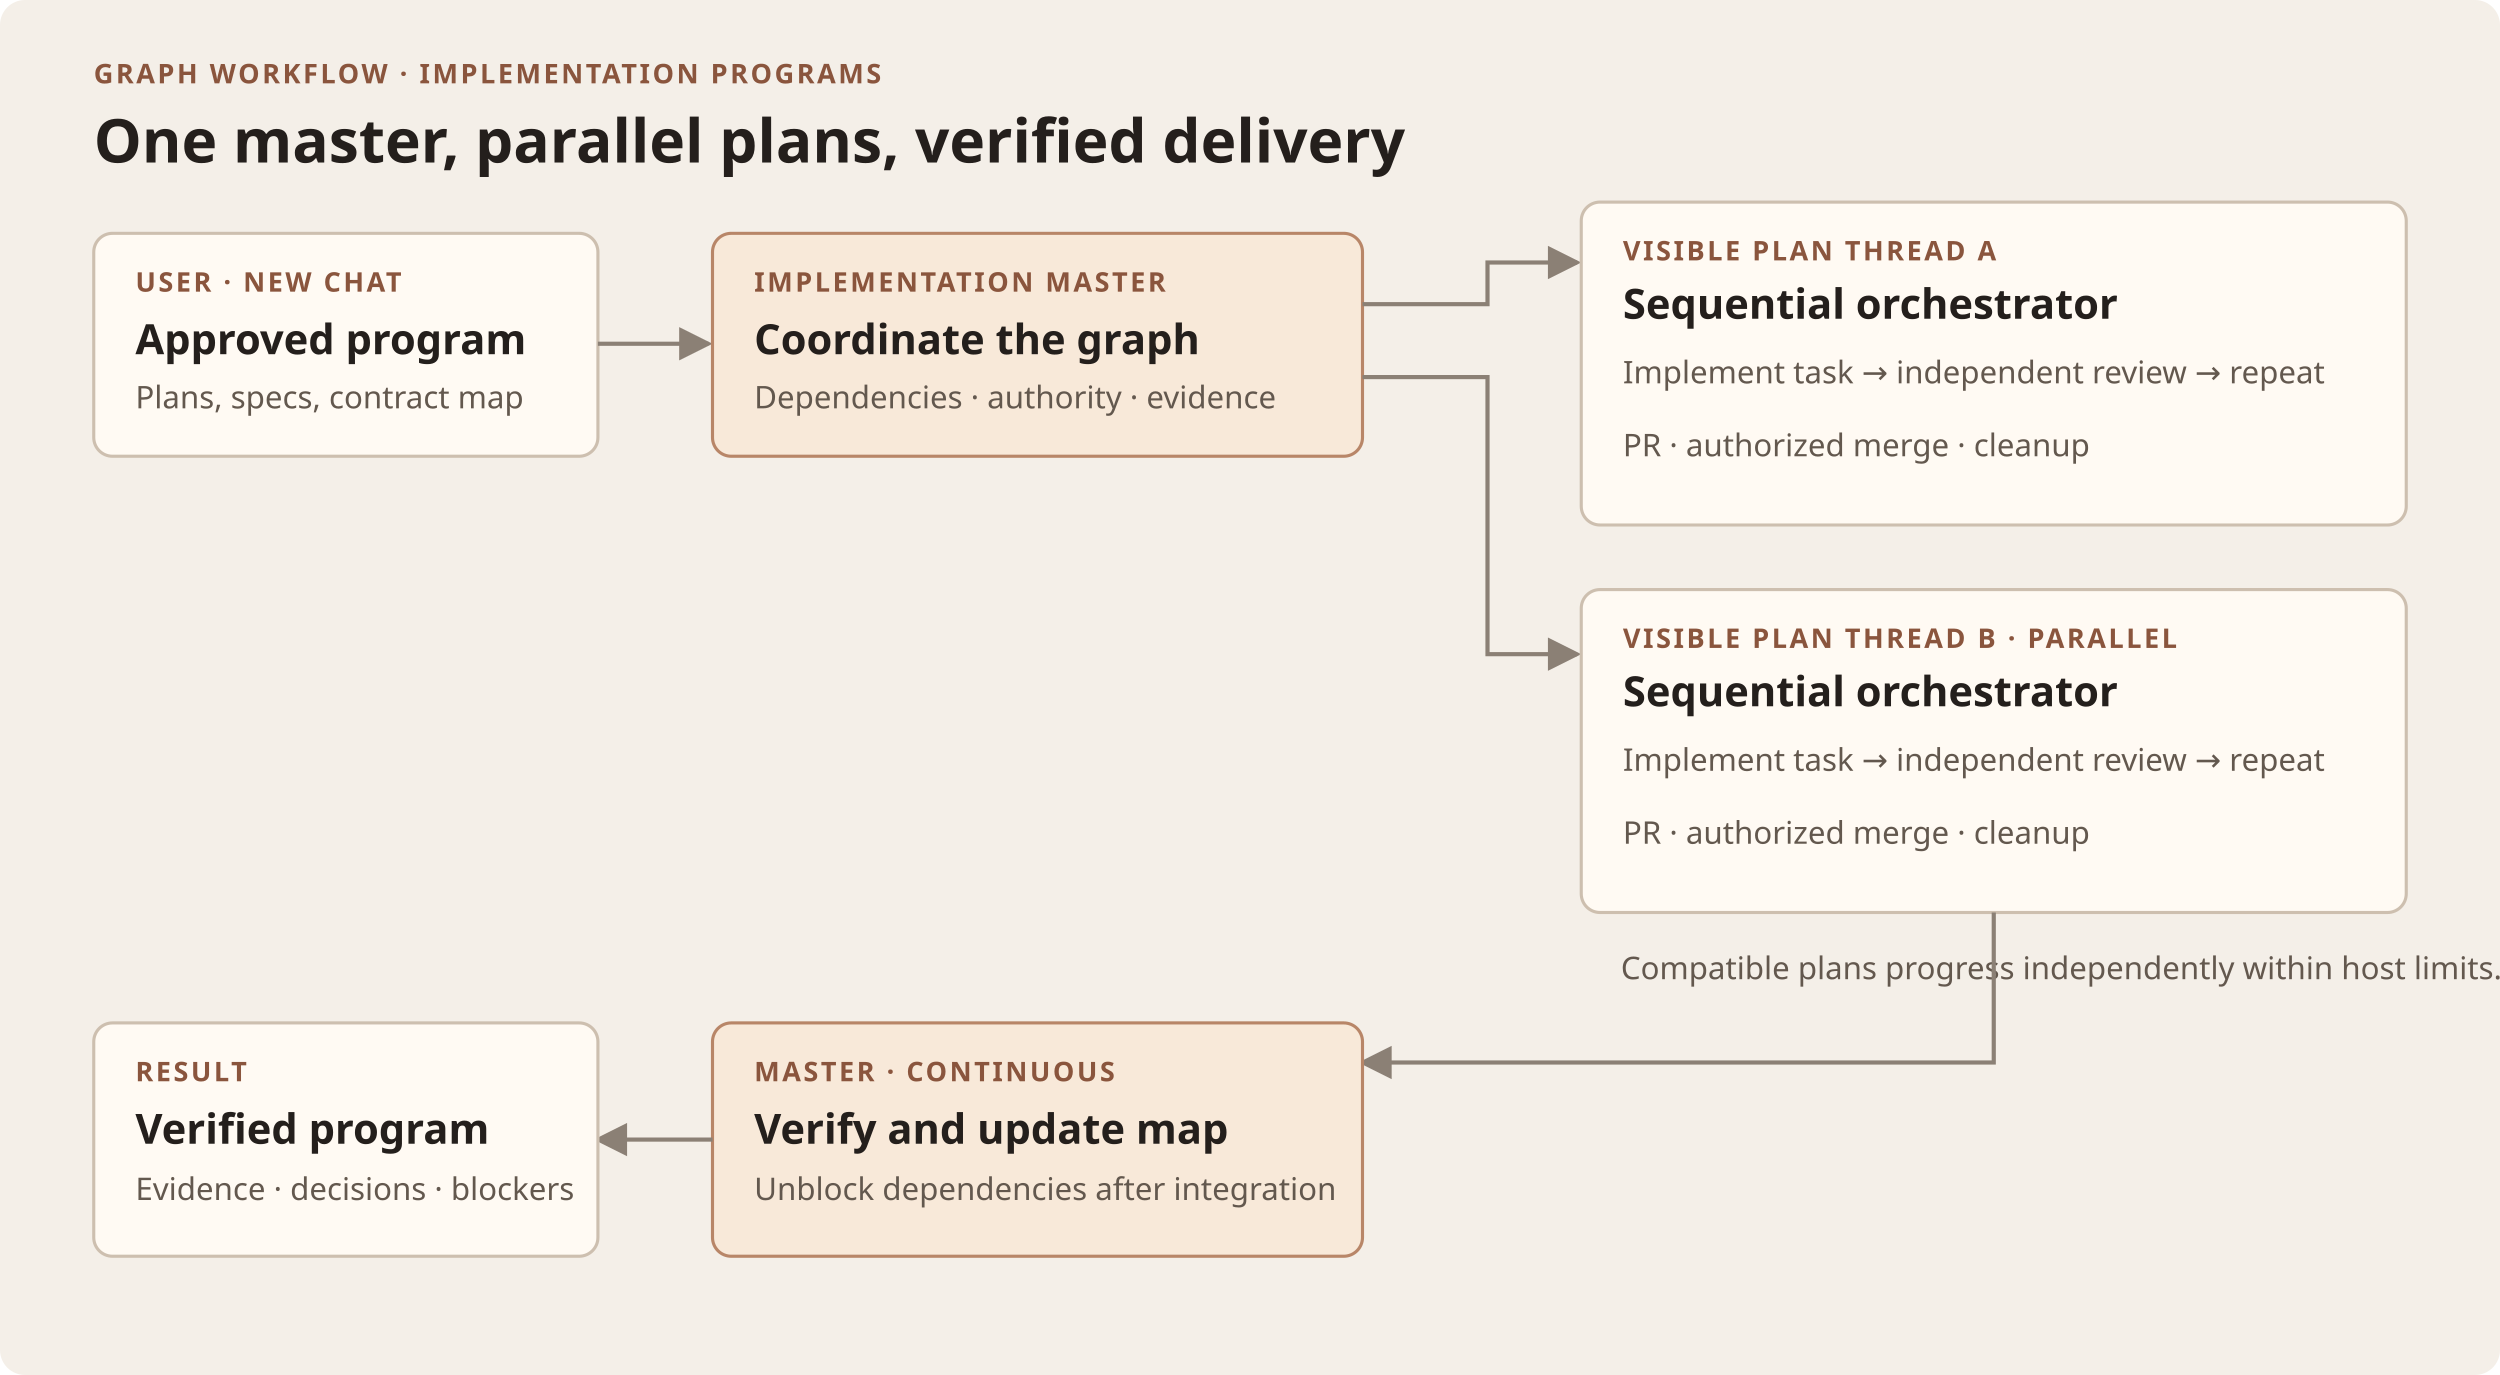
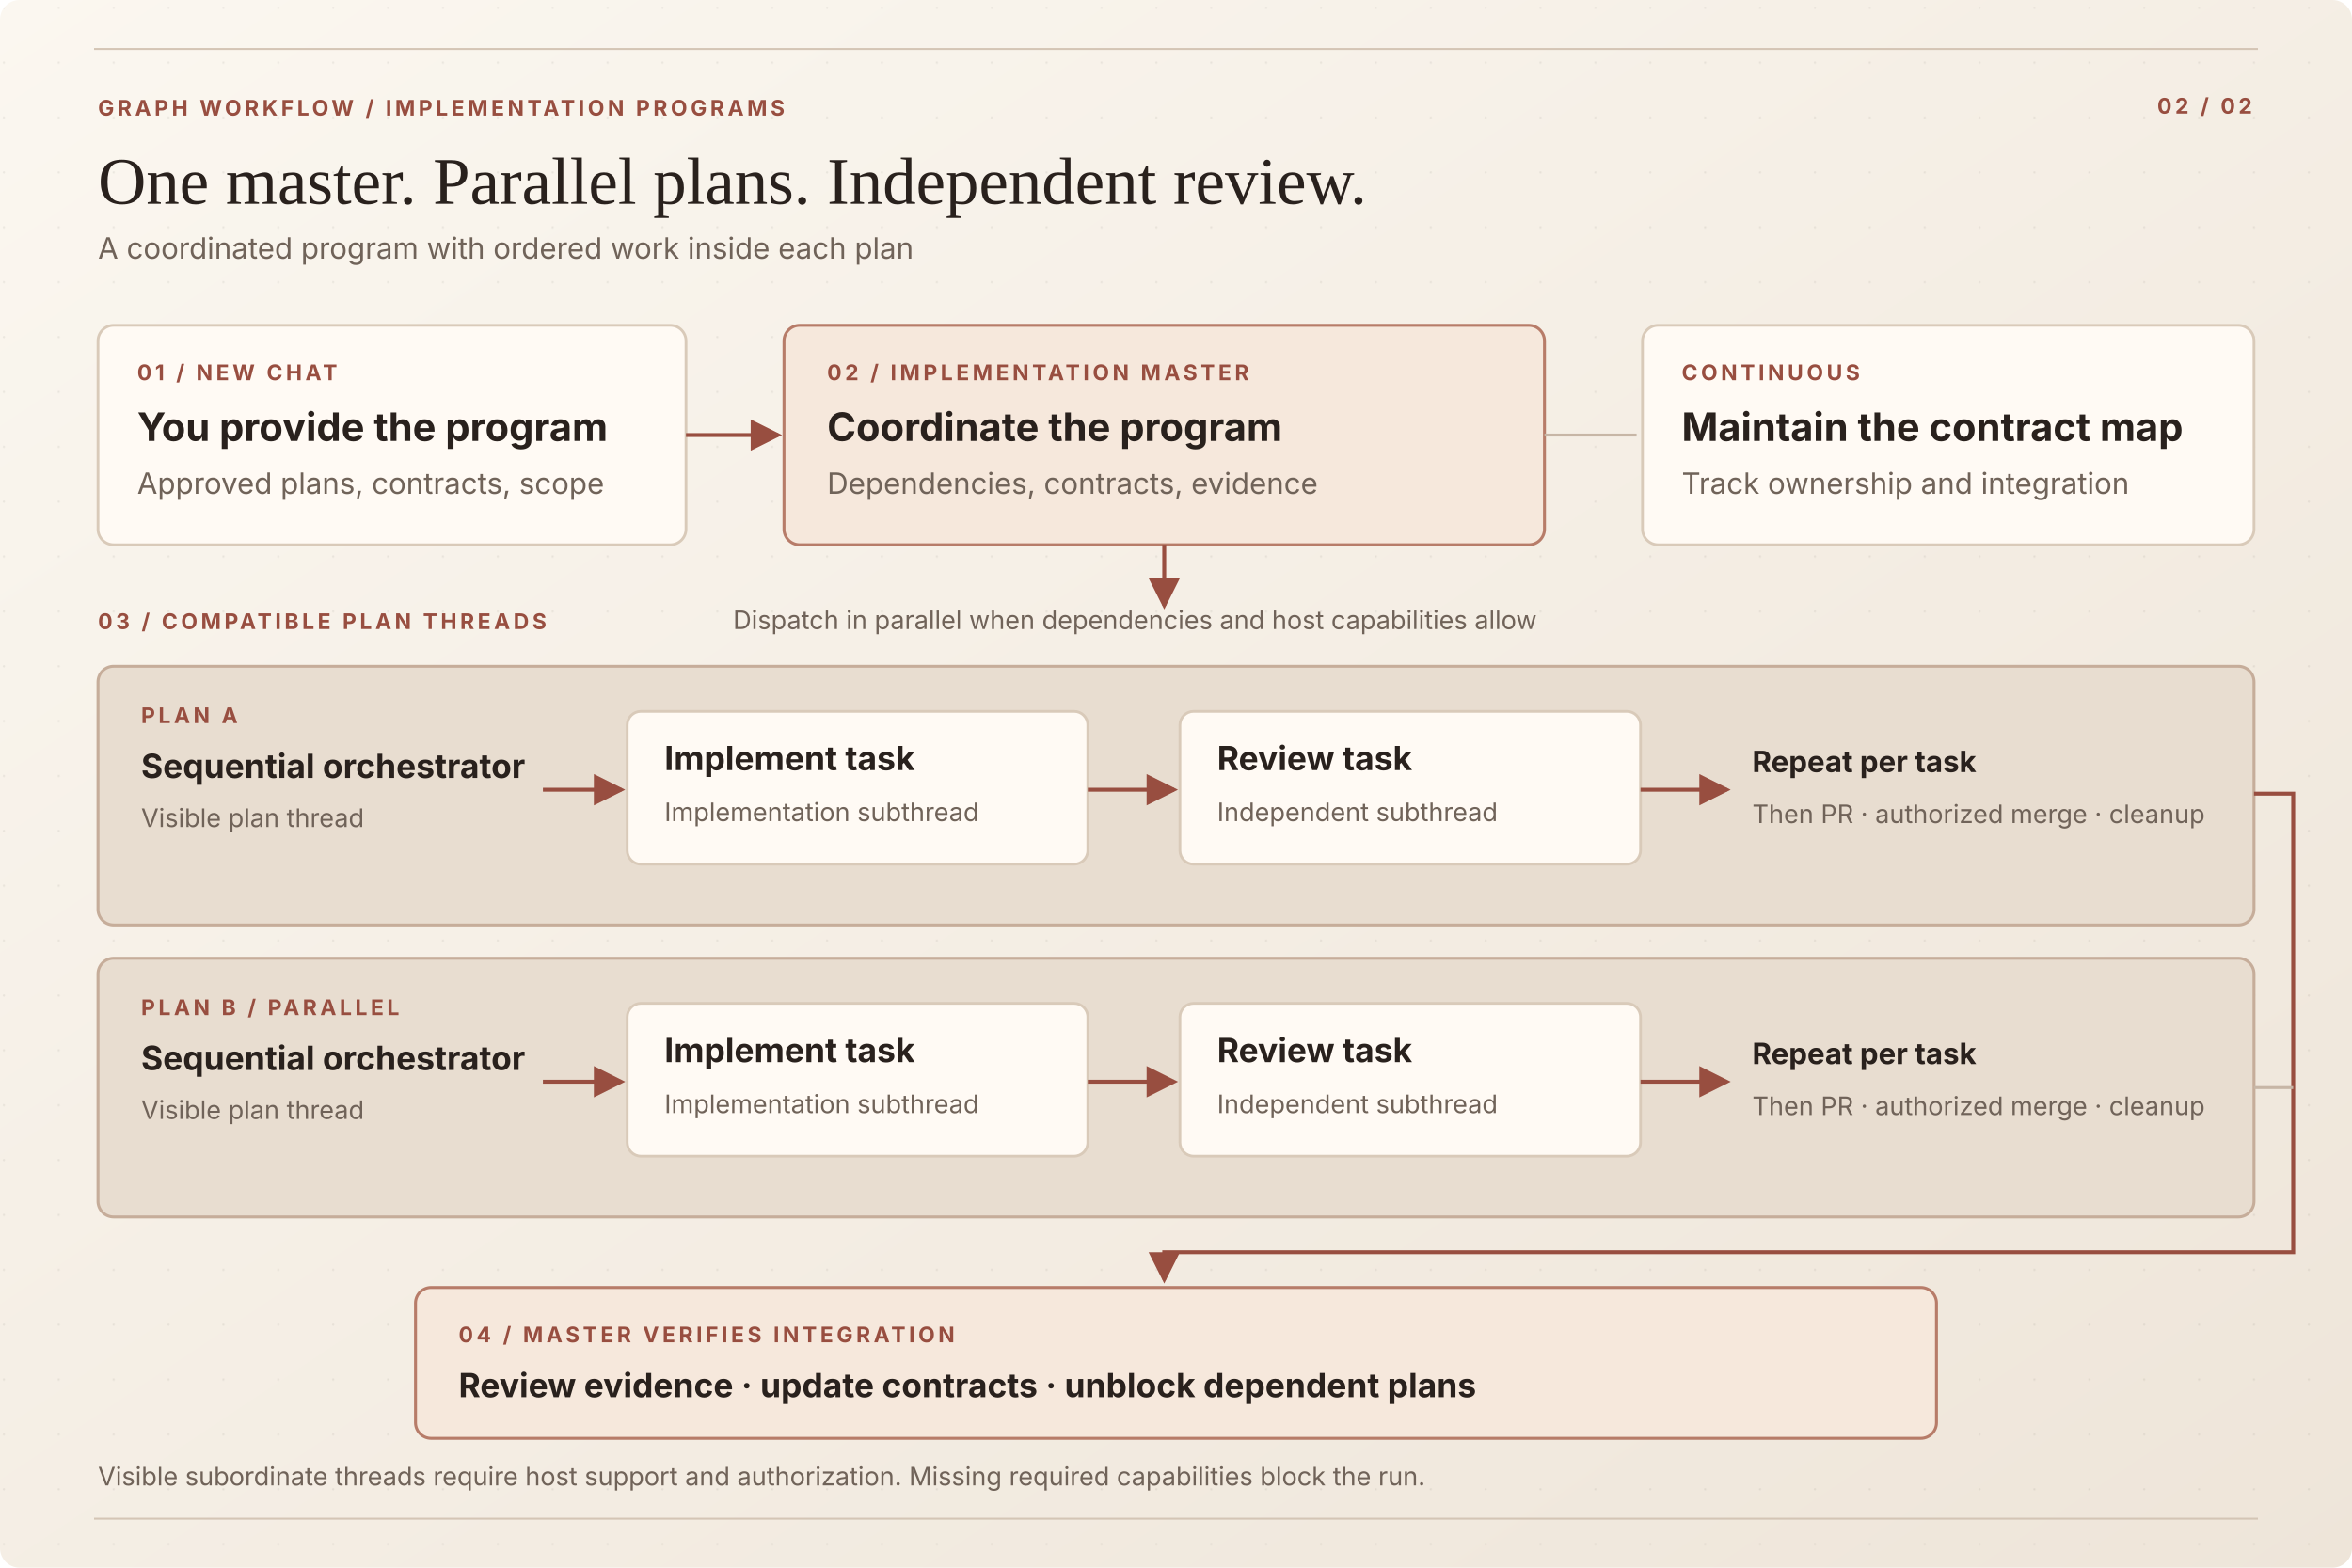
- <svg xmlns="http://www.w3.org/2000/svg" viewBox="0 0 1200 660" role="img" aria-labelledby="title desc">
+ <svg xmlns="http://www.w3.org/2000/svg" viewBox="0 0 1200 800" role="img" aria-labelledby="title desc">
  <defs>
+     <linearGradient id="page" x2="1" y2="1">
+       <stop stop-color="#fbf7f0" />
+       <stop offset="1" stop-color="#eee5d9" />
+     </linearGradient>
+     <pattern id="grain" width="28" height="28" patternUnits="userSpaceOnUse">
+       <circle cx="2" cy="4" r=".6" fill="#302722" opacity=".07" />
+     </pattern>
    <marker id="arrow" markerWidth="8" markerHeight="8" refX="7" refY="4" orient="auto">
-       <path d="M0 0L8 4L0 8Z" fill="#8b8075" />
+       <path d="M0 0L8 4L0 8Z" fill="#984e40" />
    </marker>
-     <style>text{font-family:ui-sans-serif,system-ui,sans-serif;fill:#241f1c}.eyebrow{font-size:13px;font-weight:800;letter-spacing:1.2px;fill:#8a553d}.label{font-size:20px;font-weight:700}.small{font-size:15px;fill:#63584e}.box{fill:#fffaf3;stroke:#cdbfaf;stroke-width:1.5}.master{fill:#f8e9d9;stroke:#b88668;stroke-width:1.5}.line{fill:none;stroke:#8b8075;stroke-width:2;marker-end:url(#arrow)}</style>
+     <style>text{font-family:Inter,ui-sans-serif,system-ui,-apple-system,"Segoe UI",sans-serif;fill:#29211d}.serif{font-family:Georgia,"Times New Roman",serif}.eyebrow{font-size:11px;font-weight:700;letter-spacing:1.7px;fill:#984e40}.label{font-size:20px;font-weight:700}.detail{font-size:15px;fill:#706359}.small{font-size:13px;fill:#706359}.card{fill:#fffaf4;stroke:#d9cab9;stroke-width:1.4}.master{fill:#f6e8dc;stroke:#b77c69;stroke-width:1.5}.line{fill:none;stroke:#984e40;stroke-width:2;marker-end:url(#arrow)}.soft{fill:none;stroke:#c7b6a6;stroke-width:1.5}</style>
  </defs>
-   <rect width="1200" height="660" rx="12" fill="#f4efe8" />
-   <text x="45" y="40" class="eyebrow">GRAPH WORKFLOW · IMPLEMENTATION PROGRAMS</text>
-   <text x="45" y="78" font-size="29" font-weight="700">One master, parallel plans, verified delivery</text>
-   <rect class="box" x="45" y="112" width="242" height="107" rx="9" />
-   <text x="65" y="140" class="eyebrow">USER · NEW CHAT</text>
-   <text x="65" y="170" class="label">Approved program</text>
-   <text x="65" y="196" class="small">Plans, specs, contract map</text>
-   <path class="line" d="M287 165H340" />
-   <rect class="master" x="342" y="112" width="312" height="107" rx="9" />
-   <text x="362" y="140" class="eyebrow">IMPLEMENTATION MASTER</text>
-   <text x="362" y="170" class="label">Coordinate the graph</text>
-   <text x="362" y="196" class="small">Dependencies · authority · evidence</text>
-   <path class="line" d="M654 146H714V126H757" />
-   <path class="line" d="M654 181H714V314H757" />
-   <rect class="box" x="759" y="97" width="396" height="155" rx="9" />
-   <text x="779" y="125" class="eyebrow">VISIBLE PLAN THREAD A</text>
-   <text x="779" y="153" class="label">Sequential orchestrator</text>
-   <text x="779" y="184" class="small">Implement task → independent review → repeat</text>
-   <text x="779" y="219" class="small">PR · authorized merge · cleanup</text>
-   <rect class="box" x="759" y="283" width="396" height="155" rx="9" />
-   <text x="779" y="311" class="eyebrow">VISIBLE PLAN THREAD B · PARALLEL</text>
-   <text x="779" y="339" class="label">Sequential orchestrator</text>
-   <text x="779" y="370" class="small">Implement task → independent review → repeat</text>
-   <text x="779" y="405" class="small">PR · authorized merge · cleanup</text>
-   <text x="778" y="470" class="small">Compatible plans progress independently within host limits.</text>
-   <path class="line" d="M957 438V510H654" />
-   <rect class="master" x="342" y="491" width="312" height="112" rx="9" />
-   <text x="362" y="519" class="eyebrow">MASTER · CONTINUOUS</text>
-   <text x="362" y="549" class="label">Verify and update map</text>
-   <text x="362" y="576" class="small">Unblock dependencies after integration</text>
-   <path class="line" d="M342 547H287" />
-   <rect class="box" x="45" y="491" width="242" height="112" rx="9" />
-   <text x="65" y="519" class="eyebrow">RESULT</text>
-   <text x="65" y="549" class="label">Verified program</text>
-   <text x="65" y="576" class="small">Evidence · decisions · blockers</text>
+   <rect width="1200" height="800" rx="10" fill="url(#page)" />
+   <rect width="1200" height="800" rx="10" fill="url(#grain)" />
+   <path d="M48 25H1152M48 775H1152" stroke="#d4c5b5" />
+   <text x="50" y="59" class="eyebrow">GRAPH WORKFLOW  /  IMPLEMENTATION PROGRAMS</text>
+   <text x="50" y="104" class="serif" font-size="34">One master. Parallel plans. Independent review.</text>
+   <text x="50" y="132" class="detail">A coordinated program with ordered work inside each plan</text>
+   <text x="1149" y="58" class="eyebrow" text-anchor="end">02  /  02</text>
+   <rect x="50" y="166" width="300" height="112" rx="8" class="card" />
+   <text x="70" y="194" class="eyebrow">01  /  NEW CHAT</text>
+   <text x="70" y="225" class="label">You provide the program</text>
+   <text x="70" y="252" class="detail">Approved plans, contracts, scope</text>
+   <path d="M350 222H397" class="line" />
+   <rect x="400" y="166" width="388" height="112" rx="8" class="master" />
+   <text x="422" y="194" class="eyebrow">02  /  IMPLEMENTATION MASTER</text>
+   <text x="422" y="225" class="label">Coordinate the program</text>
+   <text x="422" y="252" class="detail">Dependencies, contracts, evidence</text>
+   <path d="M788 222H835" class="soft" />
+   <rect x="838" y="166" width="312" height="112" rx="8" class="card" />
+   <text x="858" y="194" class="eyebrow">CONTINUOUS</text>
+   <text x="858" y="225" class="label">Maintain the contract map</text>
+   <text x="858" y="252" class="detail">Track ownership and integration</text>
+   <path d="M594 278V309" class="line" />
+   <text x="50" y="321" class="eyebrow">03  /  COMPATIBLE PLAN THREADS</text>
+   <text x="374" y="321" class="small">Dispatch in parallel when dependencies and host capabilities allow</text>
+   <rect x="50" y="340" width="1100" height="132" rx="8" fill="#e8ddd0" stroke="#c6ad9a" stroke-width="1.5" />
+   <text x="72" y="369" class="eyebrow">PLAN A</text>
+   <text x="72" y="397" font-size="17" font-weight="700">Sequential orchestrator</text>
+   <text x="72" y="422" class="small">Visible plan thread</text>
+   <path d="M277 403H317" class="line" />
+   <rect x="320" y="363" width="235" height="78" rx="7" class="card" />
+   <text x="339" y="393" font-size="17" font-weight="700">Implement task</text>
+   <text x="339" y="419" class="small">Implementation subthread</text>
+   <path d="M555 403H599" class="line" />
+   <rect x="602" y="363" width="235" height="78" rx="7" class="card" />
+   <text x="621" y="393" font-size="17" font-weight="700">Review task</text>
+   <text x="621" y="419" class="small">Independent subthread</text>
+   <path d="M837 403H881" class="line" />
+   <text x="894" y="394" font-size="15" font-weight="700">Repeat per task</text>
+   <text x="894" y="420" class="small">Then PR · authorized merge · cleanup</text>
+   <rect x="50" y="489" width="1100" height="132" rx="8" fill="#e8ddd0" stroke="#c6ad9a" stroke-width="1.5" />
+   <text x="72" y="518" class="eyebrow">PLAN B  /  PARALLEL</text>
+   <text x="72" y="546" font-size="17" font-weight="700">Sequential orchestrator</text>
+   <text x="72" y="571" class="small">Visible plan thread</text>
+   <path d="M277 552H317" class="line" />
+   <rect x="320" y="512" width="235" height="78" rx="7" class="card" />
+   <text x="339" y="542" font-size="17" font-weight="700">Implement task</text>
+   <text x="339" y="568" class="small">Implementation subthread</text>
+   <path d="M555 552H599" class="line" />
+   <rect x="602" y="512" width="235" height="78" rx="7" class="card" />
+   <text x="621" y="542" font-size="17" font-weight="700">Review task</text>
+   <text x="621" y="568" class="small">Independent subthread</text>
+   <path d="M837 552H881" class="line" />
+   <text x="894" y="543" font-size="15" font-weight="700">Repeat per task</text>
+   <text x="894" y="569" class="small">Then PR · authorized merge · cleanup</text>
+   <path d="M1150 405H1170V639H594V653" class="line" />
+   <path d="M1150 555H1170" class="soft" />
+   <rect x="212" y="657" width="776" height="77" rx="8" class="master" />
+   <text x="234" y="685" class="eyebrow">04  /  MASTER VERIFIES INTEGRATION</text>
+   <text x="234" y="713" font-size="17" font-weight="700">Review evidence · update contracts · unblock dependent plans</text>
+   <text x="50" y="758" class="small">Visible subordinate threads require host support and authorization. Missing required capabilities block the run.</text>
</svg>
